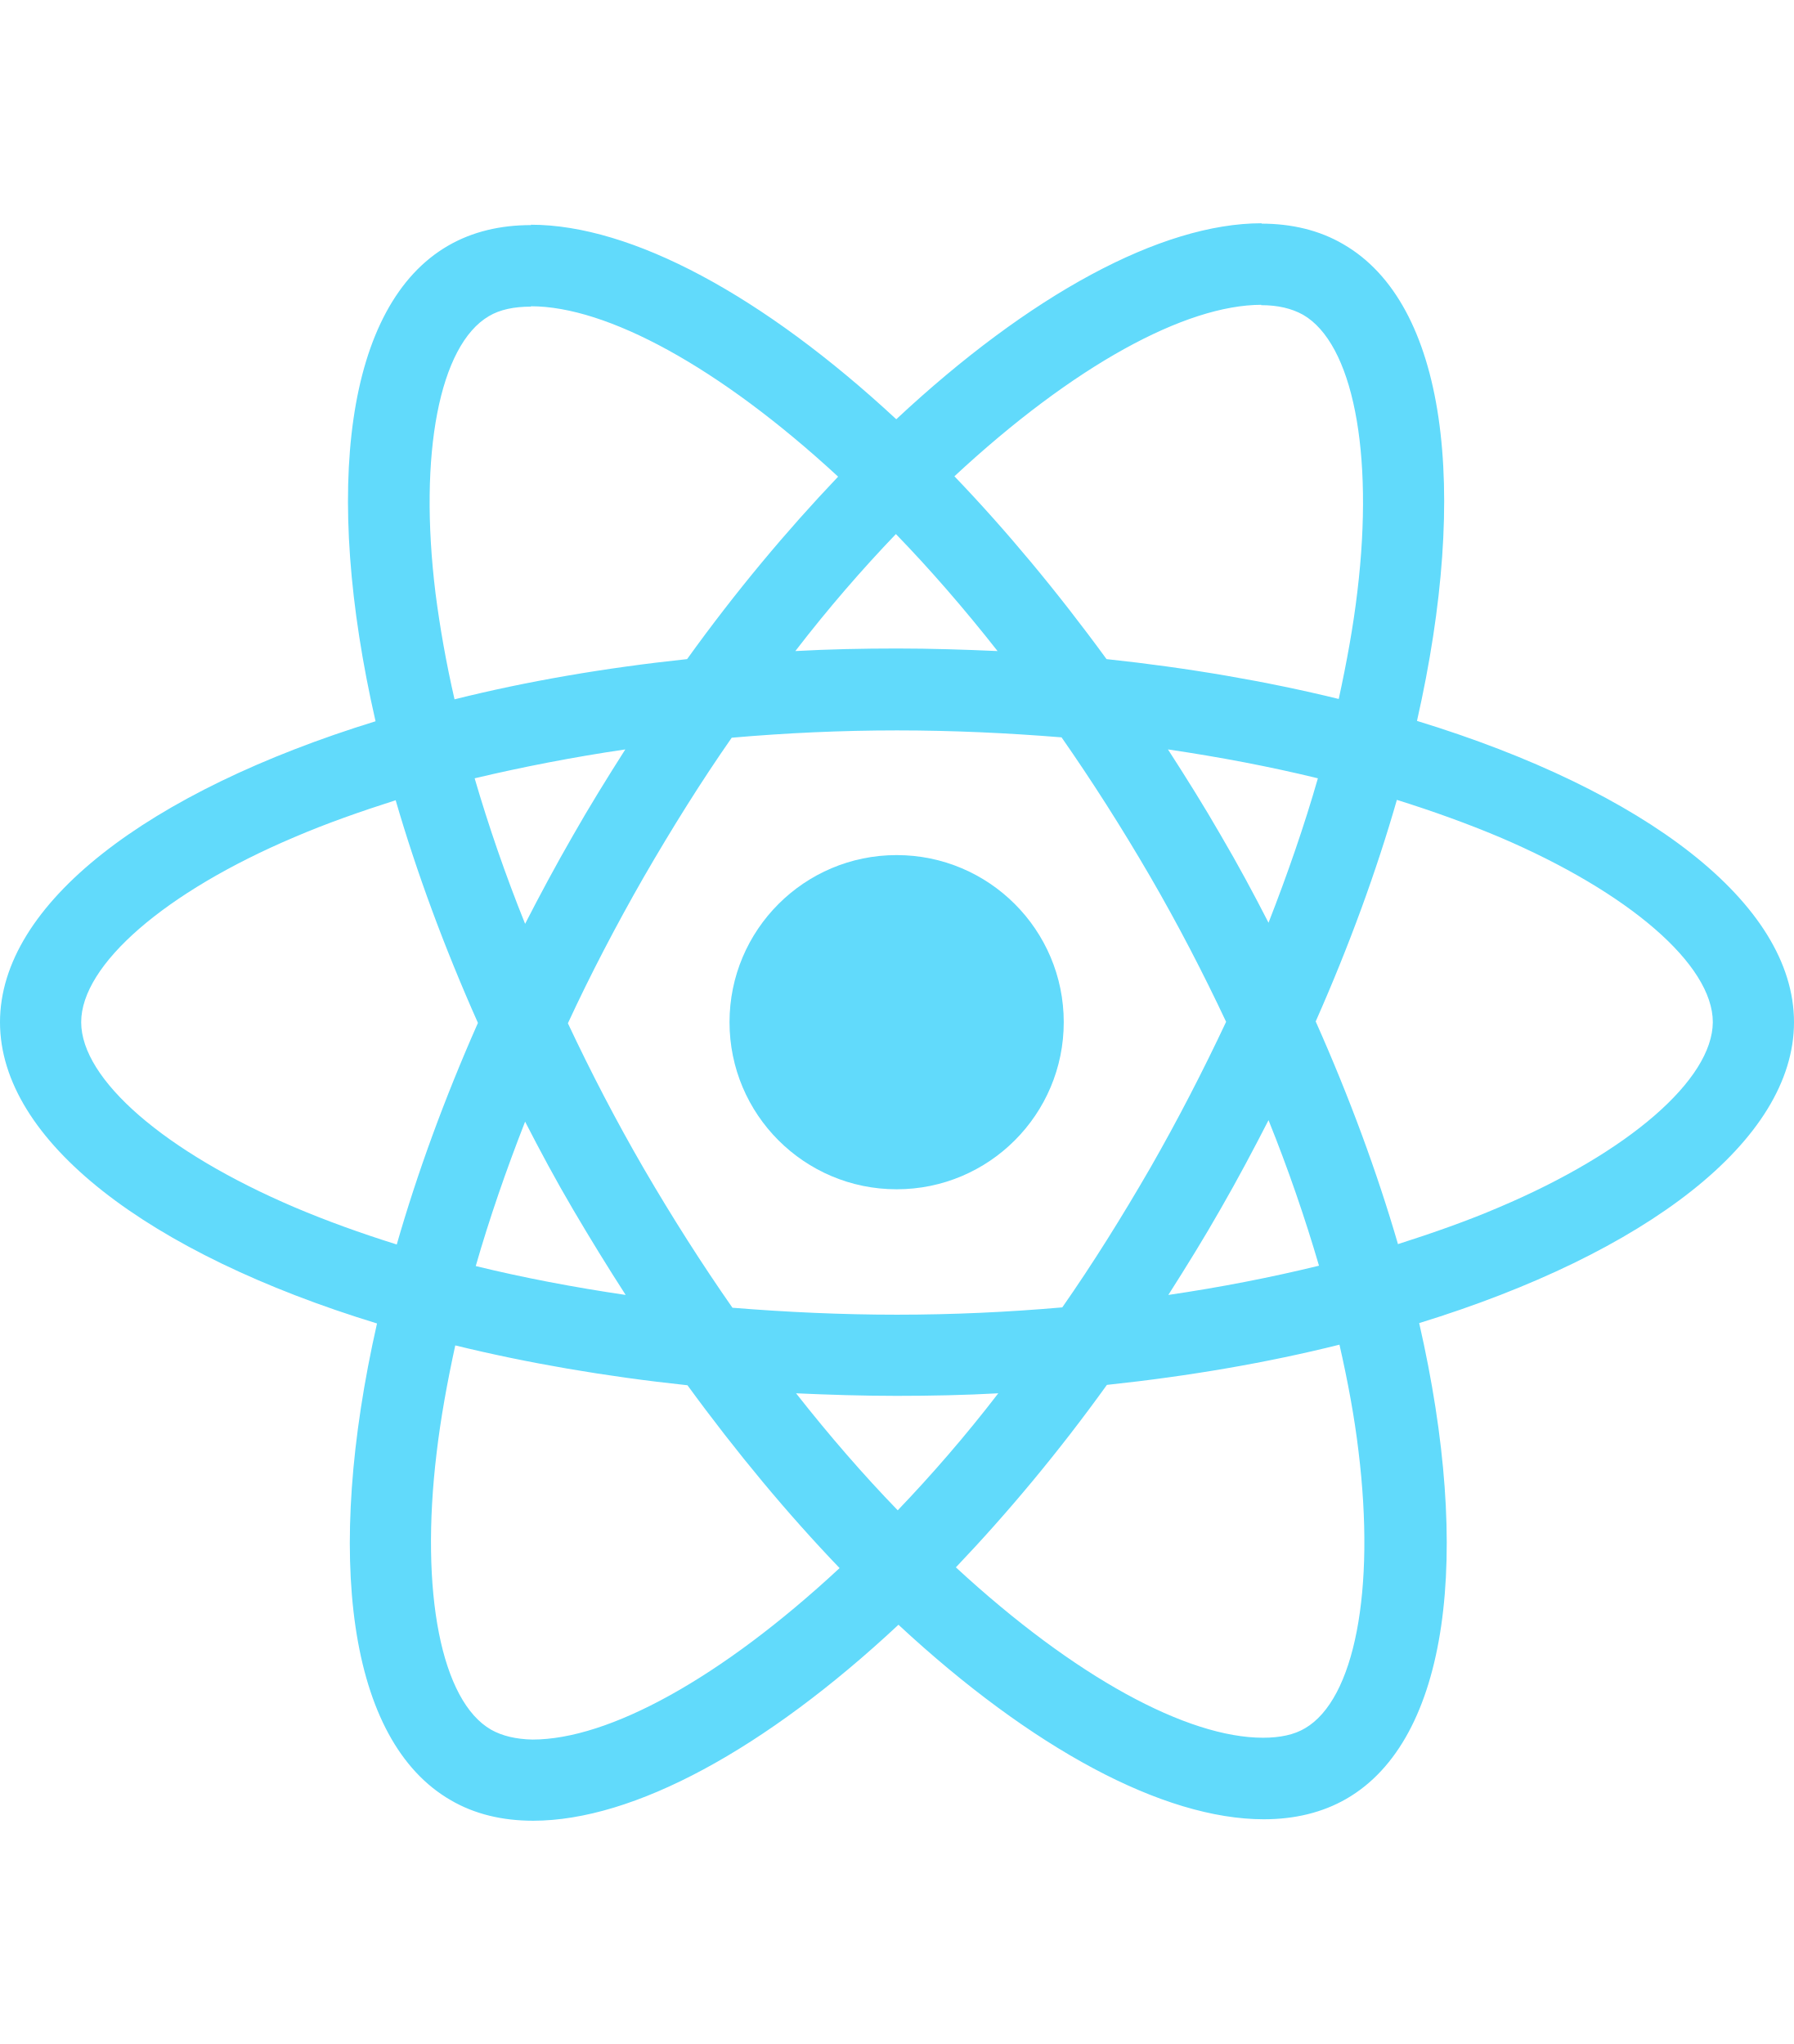
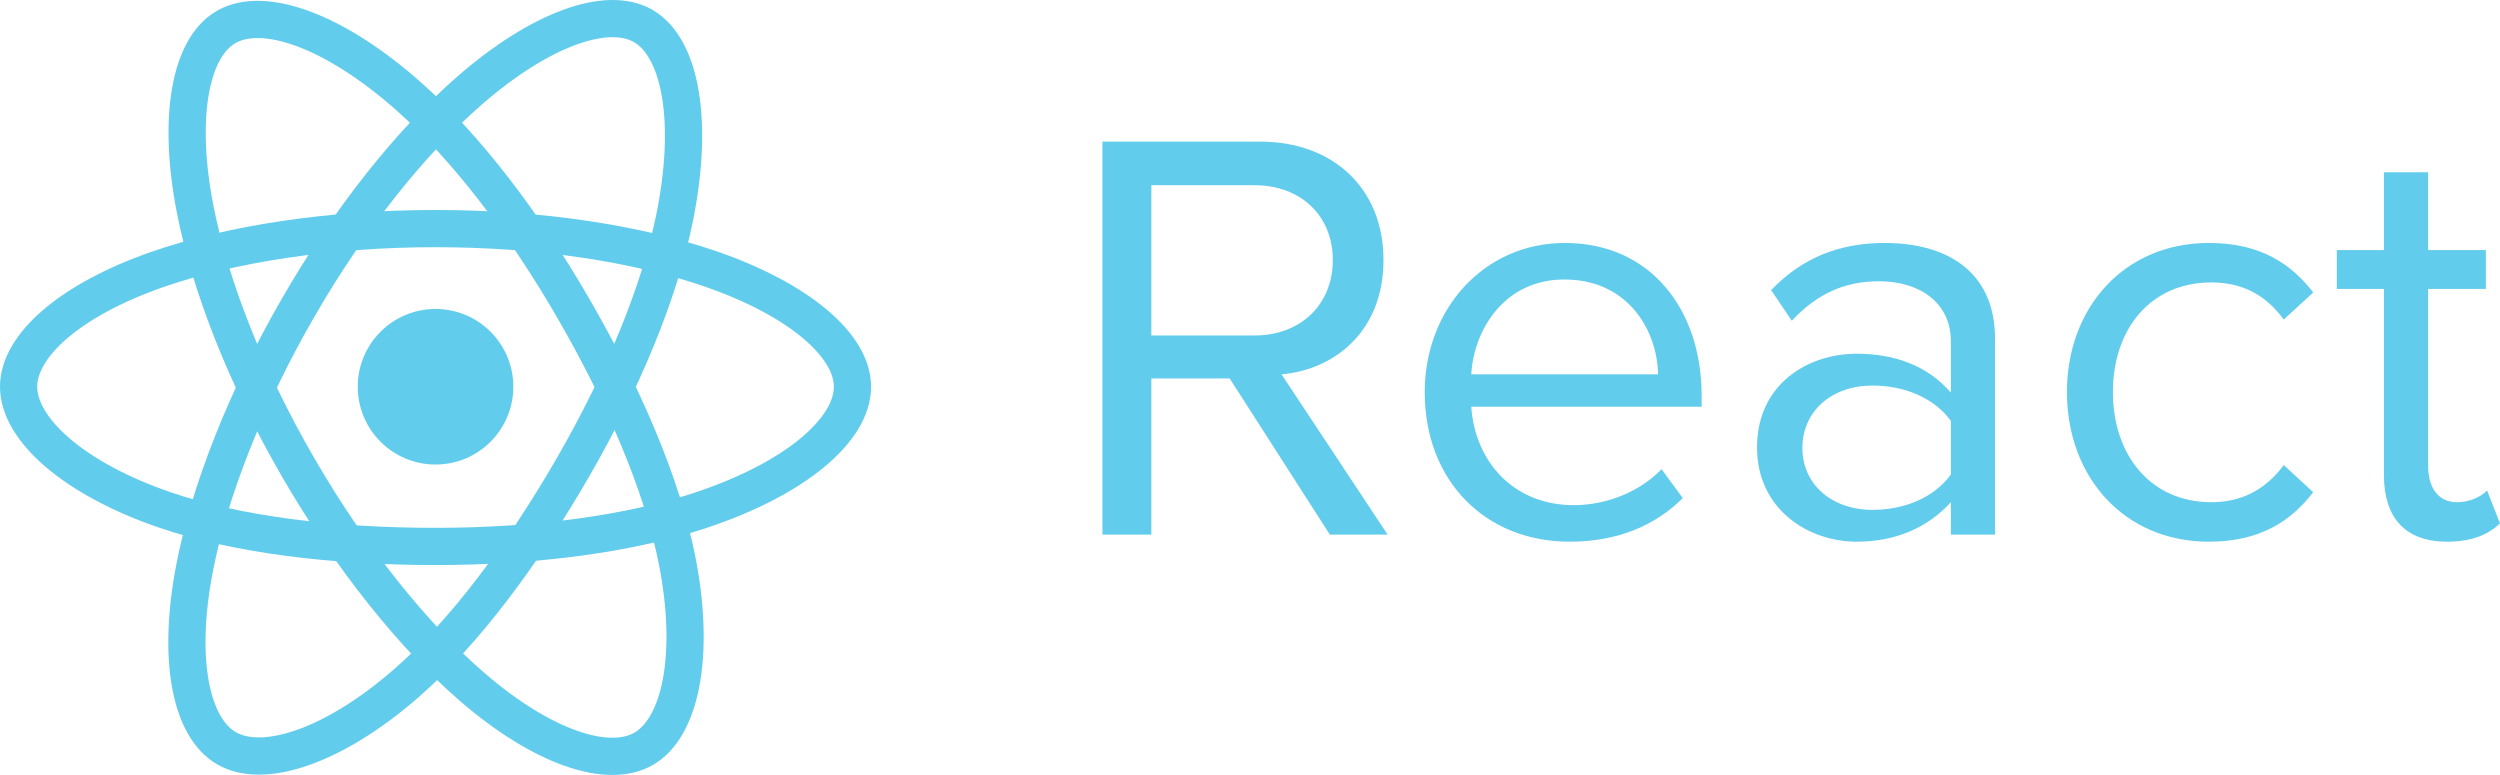
- <svg xmlns="http://www.w3.org/2000/svg" height="2500" viewBox="175.7 78 490.6 436.9" width="2194">
-   <g fill="#61dafb">
-     <path d="m666.3 296.5c0-32.5-40.7-63.3-103.1-82.4 14.4-63.6 8-114.2-20.2-130.4-6.5-3.8-14.1-5.6-22.4-5.6v22.3c4.6 0 8.3.9 11.4 2.6 13.6 7.8 19.5 37.5 14.9 75.7-1.1 9.4-2.9 19.3-5.1 29.4-19.6-4.8-41-8.5-63.5-10.9-13.5-18.5-27.5-35.3-41.6-50 32.6-30.3 63.2-46.9 84-46.9v-22.3c-27.5 0-63.5 19.6-99.9 53.6-36.4-33.8-72.4-53.2-99.9-53.2v22.3c20.7 0 51.4 16.5 84 46.6-14 14.7-28 31.4-41.3 49.9-22.6 2.4-44 6.1-63.6 11-2.3-10-4-19.7-5.2-29-4.7-38.2 1.1-67.9 14.6-75.8 3-1.8 6.9-2.6 11.5-2.6v-22.3c-8.4 0-16 1.8-22.6 5.6-28.1 16.2-34.4 66.7-19.9 130.1-62.2 19.2-102.7 49.9-102.7 82.3 0 32.5 40.7 63.3 103.1 82.4-14.4 63.6-8 114.2 20.2 130.4 6.5 3.8 14.1 5.6 22.5 5.6 27.5 0 63.5-19.6 99.9-53.6 36.4 33.8 72.4 53.2 99.9 53.2 8.4 0 16-1.8 22.6-5.6 28.1-16.2 34.4-66.7 19.9-130.1 62-19.1 102.5-49.9 102.5-82.3zm-130.2-66.7c-3.7 12.9-8.3 26.2-13.5 39.5-4.1-8-8.4-16-13.1-24-4.6-8-9.5-15.8-14.4-23.4 14.2 2.1 27.9 4.7 41 7.9zm-45.8 106.5c-7.8 13.5-15.8 26.3-24.1 38.2-14.9 1.3-30 2-45.2 2-15.1 0-30.2-.7-45-1.9-8.3-11.9-16.4-24.6-24.2-38-7.6-13.1-14.5-26.4-20.8-39.8 6.2-13.4 13.2-26.8 20.7-39.9 7.8-13.5 15.8-26.3 24.1-38.2 14.9-1.3 30-2 45.2-2 15.1 0 30.2.7 45 1.9 8.3 11.9 16.4 24.6 24.2 38 7.6 13.1 14.5 26.4 20.8 39.8-6.3 13.4-13.2 26.8-20.7 39.9zm32.3-13c5.4 13.4 10 26.8 13.8 39.8-13.1 3.2-26.9 5.9-41.2 8 4.9-7.7 9.8-15.6 14.4-23.7 4.6-8 8.9-16.1 13-24.1zm-101.4 106.7c-9.3-9.6-18.6-20.3-27.8-32 9 .4 18.2.7 27.5.7 9.4 0 18.7-.2 27.8-.7-9 11.7-18.3 22.4-27.5 32zm-74.4-58.9c-14.2-2.1-27.9-4.7-41-7.9 3.7-12.9 8.3-26.2 13.5-39.5 4.1 8 8.4 16 13.1 24s9.5 15.8 14.4 23.4zm73.9-208.1c9.3 9.6 18.6 20.3 27.8 32-9-.4-18.2-.7-27.5-.7-9.4 0-18.7.2-27.8.7 9-11.7 18.3-22.4 27.5-32zm-74 58.9c-4.9 7.7-9.8 15.6-14.4 23.7-4.6 8-8.9 16-13 24-5.4-13.4-10-26.8-13.8-39.8 13.1-3.1 26.9-5.8 41.2-7.9zm-90.5 125.2c-35.4-15.1-58.3-34.9-58.3-50.6s22.9-35.6 58.3-50.6c8.6-3.7 18-7 27.7-10.1 5.7 19.6 13.2 40 22.5 60.9-9.2 20.8-16.6 41.1-22.2 60.6-9.9-3.1-19.3-6.5-28-10.2zm53.8 142.9c-13.6-7.8-19.5-37.5-14.9-75.7 1.1-9.4 2.9-19.3 5.1-29.4 19.6 4.8 41 8.5 63.5 10.9 13.5 18.5 27.5 35.3 41.6 50-32.6 30.3-63.2 46.9-84 46.9-4.5-.1-8.3-1-11.3-2.7zm237.2-76.2c4.7 38.2-1.1 67.9-14.6 75.8-3 1.8-6.9 2.6-11.5 2.6-20.7 0-51.4-16.5-84-46.6 14-14.7 28-31.4 41.3-49.9 22.6-2.4 44-6.1 63.6-11 2.3 10.1 4.1 19.8 5.2 29.1zm38.5-66.7c-8.6 3.7-18 7-27.7 10.1-5.7-19.6-13.2-40-22.5-60.9 9.2-20.8 16.6-41.1 22.2-60.6 9.9 3.1 19.3 6.5 28.1 10.2 35.4 15.1 58.3 34.9 58.3 50.6-.1 15.7-23 35.6-58.4 50.6z" />
-     <circle cx="420.9" cy="296.5" r="45.7" />
+ <svg xmlns="http://www.w3.org/2000/svg" version="1.1" id="svg1" width="2149.827" height="666.4" viewBox="0 0 2149.827 666.4">
+   <defs id="defs1" />
+   <g id="g1">
+     <g id="group-R5">
+       <path id="path2" d="m 2809.01,3005.4 c 277.06,0 501.67,-224.61 501.67,-501.67 0,-277.06 -224.61,-501.67 -501.67,-501.67 -277.07,0 -501.67,224.61 -501.67,501.67 0,277.06 224.6,501.67 501.67,501.67" style="fill:#61ccec;fill-opacity:1;fill-rule:nonzero;stroke:none" transform="matrix(0.1333333,0,0,-0.1333333,0,666.4)" />
+       <path id="path3" d="m 2809.01,3523.73 c 673.56,0 1299.28,-96.65 1771.07,-259.07 568.45,-195.69 917.94,-492.33 917.94,-760.93 0,-279.91 -370.41,-595.03 -980.83,-797.28 -461.51,-152.91 -1068.79,-232.72 -1708.18,-232.72 -655.54,0 -1276.3,74.92 -1742.9,234.4 C 475.648,1909.96 120,2229.17 120,2503.73 c 0,266.42 333.699,560.76 894.15,756.16 473.55,165.09 1114.72,263.84 1794.86,263.84 z" style="fill:none;stroke:#61ccec;stroke-width:240;stroke-linecap:butt;stroke-linejoin:miter;stroke-miterlimit:4;stroke-dasharray:none;stroke-opacity:1" transform="matrix(0.1333333,0,0,-0.1333333,0,666.4)" />
+       <path id="path4" d="m 1921.08,3010.79 c 336.49,583.48 732.81,1077.24 1109.2,1404.8 453.5,394.66 885.07,549.23 1117.75,415.05 C 4390.51,4690.81 4478.45,4212.5 4348.7,3582.68 4250.6,3106.5 4016.36,2540.56 3696.94,1986.67 3369.45,1418.79 2994.44,918.48 2623.17,593.941 2153.36,183.27 1699.17,34.66 1461.32,171.809 1230.53,304.922 1142.26,741.02 1252.98,1324.15 c 93.55,492.69 328.32,1097.45 668.1,1686.64 z" style="fill:none;stroke:#61ccec;stroke-width:240;stroke-linecap:butt;stroke-linejoin:miter;stroke-miterlimit:4;stroke-dasharray:none;stroke-opacity:1" transform="matrix(0.1333333,0,0,-0.1333333,0,666.4)" />
+       <path id="path5" d="m 1921.93,1985.18 c -337.46,582.93 -567.31,1172.88 -663.12,1662.56 -115.44,589.99 -33.82,1041.09 198.64,1175.66 242.24,140.24 700.55,-22.44 1181.4,-449.4 363.56,-322.8 736.88,-808.37 1057.23,-1361.73 328.44,-567.33 574.61,-1142.09 670.37,-1625.82 C 4487.61,774.309 4389.53,306.609 4151.91,169.051 3921.34,35.559 3499.42,176.891 3049.52,564.039 2669.39,891.152 2262.7,1396.57 1921.93,1985.18 Z" style="fill:none;stroke:#61ccec;stroke-width:240;stroke-linecap:butt;stroke-linejoin:miter;stroke-miterlimit:4;stroke-dasharray:none;stroke-opacity:1" transform="matrix(0.1333333,0,0,-0.1333333,0,666.4)" />
+       <path id="path6" d="m 15781.7,1504.4 c 167.2,0 269.8,49.41 342,117.81 l -83.6,212.8 c -38,-41.8 -114,-76 -193.8,-76 -125.4,0 -186.2,98.79 -186.2,235.6 v 1140 h 372.4 v 250.8 h -372.4 v 501.6 h -285 v -501.6 h -304 v -250.8 h 304 v -1200.8 c 0,-273.61 136.8,-429.41 406.6,-429.41 z m -1535.2,0 c 334.4,0 532,136.81 672.6,319.2 l -190,174.81 c -121.6,-163.4 -277.4,-239.4 -467.4,-239.4 -391.4,0 -634.6,304 -634.6,710.6 0,406.6 243.2,706.8 634.6,706.8 190,0 345.8,-72.2 467.4,-239.4 l 190,174.8 c -140.6,182.4 -338.2,319.2 -672.6,319.2 -547.2,0 -915.8,-418 -915.8,-961.4 0,-547.2 368.6,-965.21 915.8,-965.21 z m -2169.8,205.21 c -266,0 -452.2,167.19 -452.2,398.99 0,235.61 186.2,402.81 452.2,402.81 201.4,0 395.2,-76 505.4,-228 v -345.8 c -110.2,-152 -304,-228 -505.4,-228 z m 790.4,-159.6 v 1261.6 c 0,444.6 -323,619.4 -710.6,619.4 -300.2,0 -535.8,-98.81 -733.4,-304 l 133,-197.6 c 163.4,174.8 342,254.6 562.4,254.6 266,0 463.6,-140.6 463.6,-387.6 v -330.6 c -148.2,171 -357.2,250.8 -608,250.8 -311.6,0 -642.2,-193.8 -642.2,-604.2 0,-399 330.6,-608.01 642.2,-608.01 247,0 456,87.4 608,254.61 v -209 z m -2173.6,1033.6 H 9488.92 c 15.2,281.2 209,611.8 600.38,611.8 418,0 600.4,-338.2 604.2,-611.8 z m -570,-1079.21 c 300.2,0 547.2,98.81 729.6,281.21 l -136.8,186.19 c -144.4,-148.2 -357.2,-231.79 -566.2,-231.79 -395.18,0 -638.38,288.8 -661.18,634.6 h 1485.78 v 72.19 c 0,551.01 -326.8,984.21 -881.6,984.21 -524.38,0 -904.38,-429.4 -904.38,-961.4 0,-573.8 391.4,-965.21 934.78,-965.21 z M 8090.52,2834.41 h -665 v 969 h 665 c 300.2,0 505.4,-197.6 505.4,-482.6 0,-285 -205.2,-486.4 -505.4,-486.4 z m 858.8,-1284.4 -684,1033.6 c 345.8,30.4 657.4,281.2 657.4,737.2 0,467.4 -330.6,763.8 -794.19,763.8 H 7110.12 v -2534.6 h 315.4 v 1007 h 505.4 l 646,-1007 h 372.4" style="fill:#61ccec;fill-opacity:1;fill-rule:nonzero;stroke:none" transform="matrix(0.1333333,0,0,-0.1333333,0,666.4)" />
+     </g>
  </g>
</svg>
